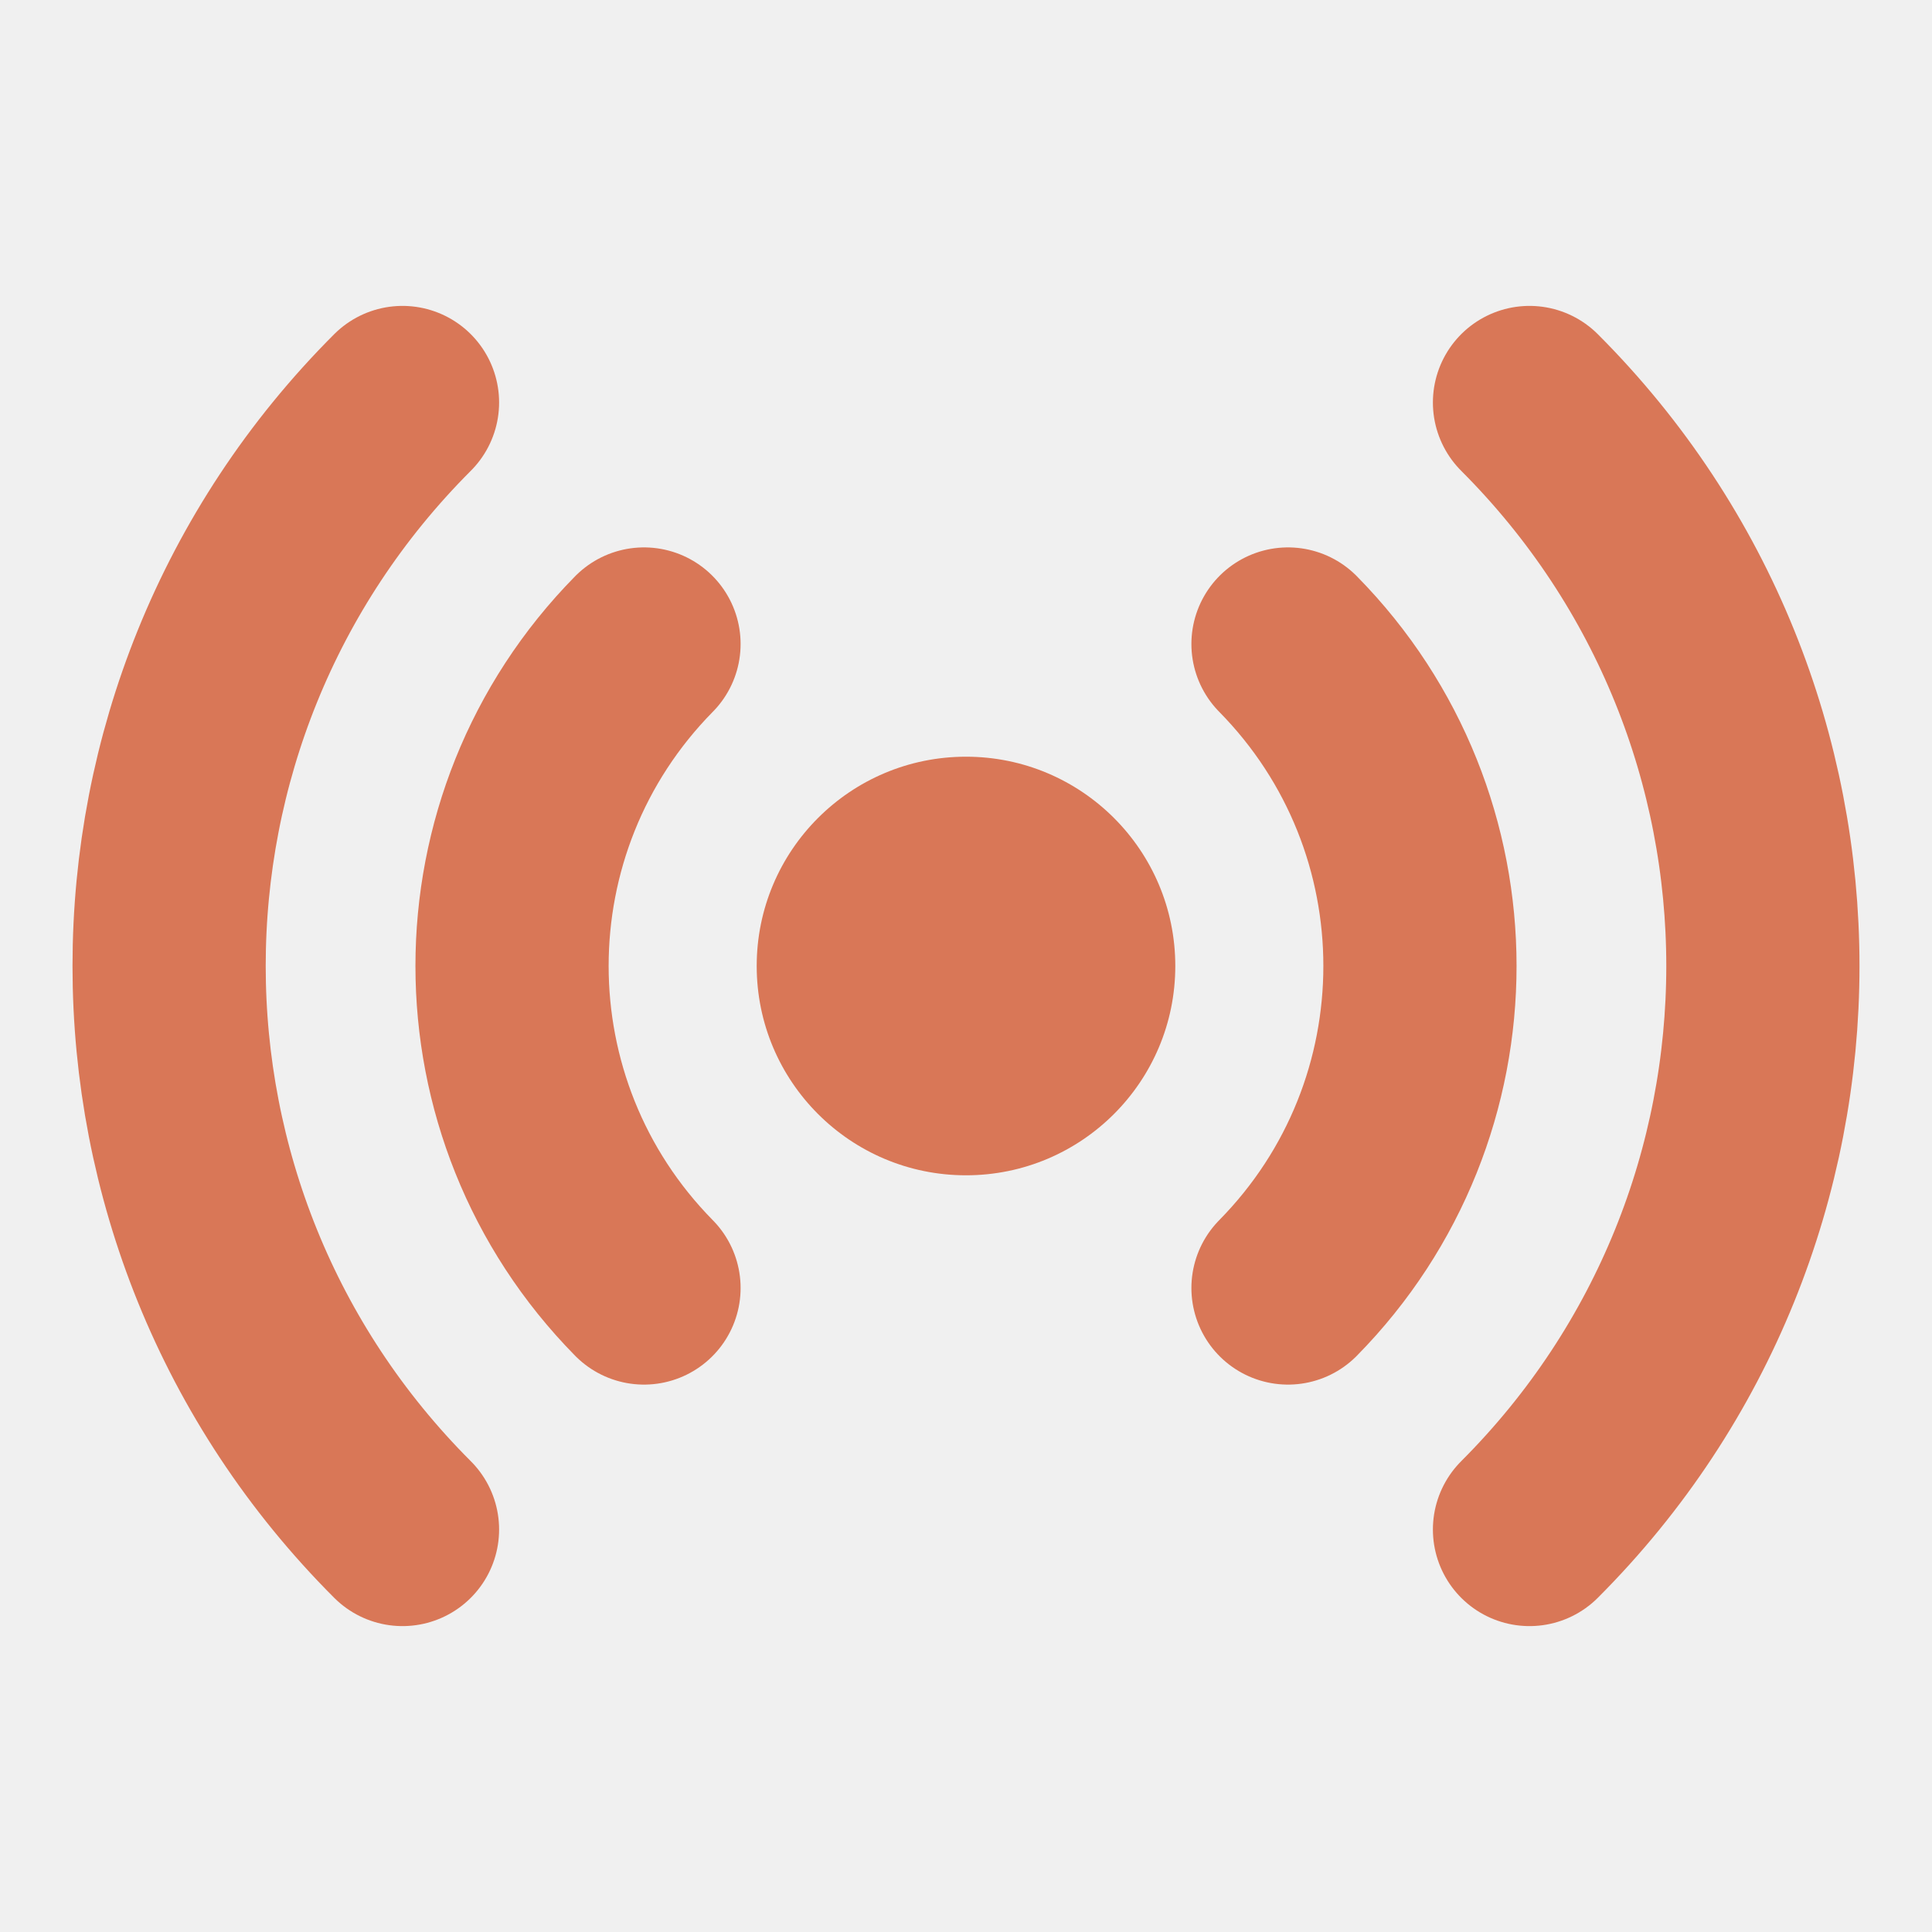
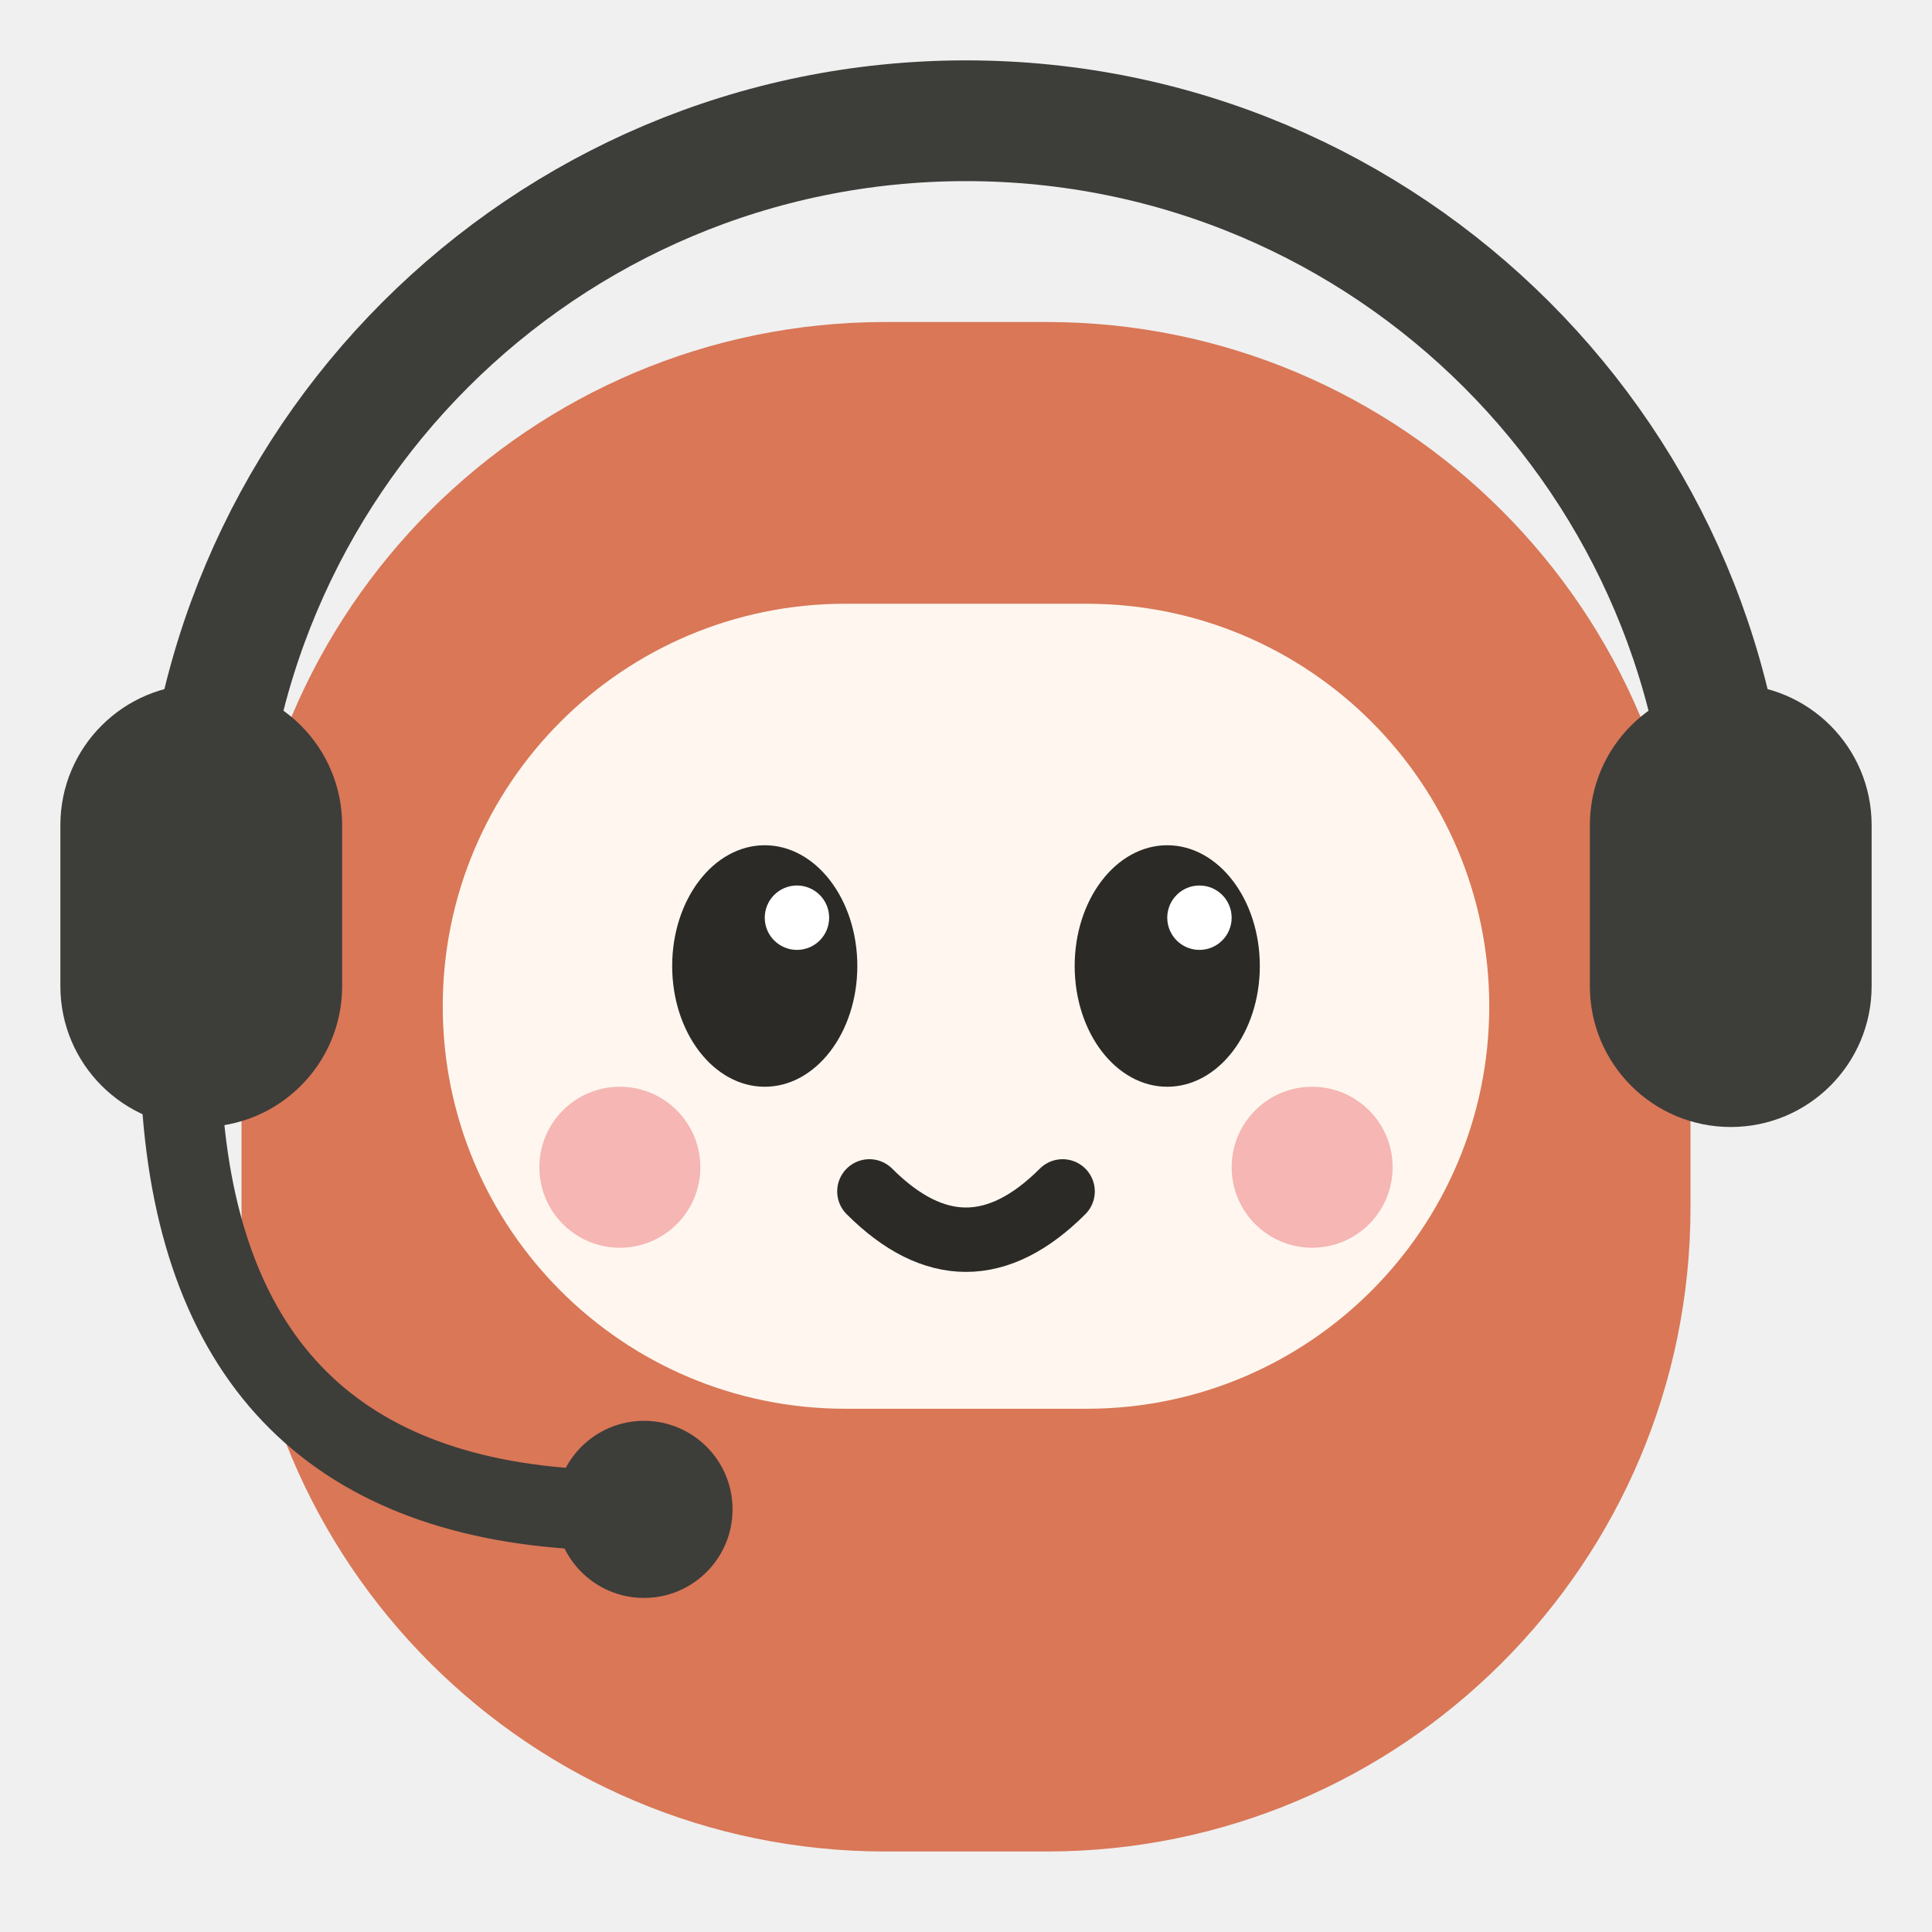
- <svg xmlns="http://www.w3.org/2000/svg" viewBox="0 0 24 24" fill="none" stroke="#D97757" stroke-width="2.4" stroke-linecap="round">
-   <circle cx="12" cy="12" r="2.6" fill="#D97757" stroke="none" />
-   <path d="M8 8a5.7 5.7 0 0 0 0 8M16 8a5.7 5.7 0 0 1 0 8M5 5a9.9 9.9 0 0 0 0 14M19 5a9.9 9.9 0 0 1 0 14" />
+ <svg xmlns="http://www.w3.org/2000/svg" viewBox="8 8 48 48">
+   <style>.mz-body{fill:#D97757}.mz-face{fill:#FFF7EF}.mz-ink{fill:#2B2A27}.mz-ink-stroke{stroke:#2B2A27}.mz-glint{fill:#FFFFFF}.mz-cheek{fill:#F2A0A0;opacity:.75}.mz-band{fill:#3D3D3A}.mz-band-stroke{stroke:#3D3D3A}@media (prefers-color-scheme:dark){.mz-body{fill:#E08462}.mz-face{fill:#FFF3E8}.mz-band{fill:#DEDCD1}.mz-band-stroke{stroke:#DEDCD1}}</style>
+   <rect class="mz-body" x="14" y="16" width="36" height="38" rx="16" />
+   <rect class="mz-face" x="19" y="23" width="26" height="20" rx="10" />
+   <ellipse class="mz-ink" cx="27" cy="32" rx="2.3" ry="3" />
+   <ellipse class="mz-ink" cx="37" cy="32" rx="2.3" ry="3" />
+   <circle class="mz-glint" cx="27.8" cy="30.8" r="0.8" />
+   <circle class="mz-glint" cx="37.8" cy="30.8" r="0.8" />
+   <circle class="mz-cheek" cx="23.4" cy="37" r="2" />
+   <circle class="mz-cheek" cx="40.6" cy="37" r="2" />
+   <path class="mz-ink-stroke" d="M29.6 37.6 Q32 40 34.4 37.6" stroke-width="1.6" stroke-linecap="round" fill="none" />
+   <path class="mz-band-stroke" d="M13 30 A19 19 0 0 1 51 30" stroke-width="3" stroke-linecap="round" fill="none" />
+   <rect class="mz-band" x="9.5" y="25" width="7" height="11" rx="3.5" />
+   <rect class="mz-band" x="47.5" y="25" width="7" height="11" rx="3.5" />
+   <path class="mz-band-stroke" d="M12.5 35 Q13 45 22.5 45.5" stroke-width="2" stroke-linecap="round" fill="none" />
+   <circle class="mz-band" cx="24" cy="45.5" r="2.2" />
</svg>
